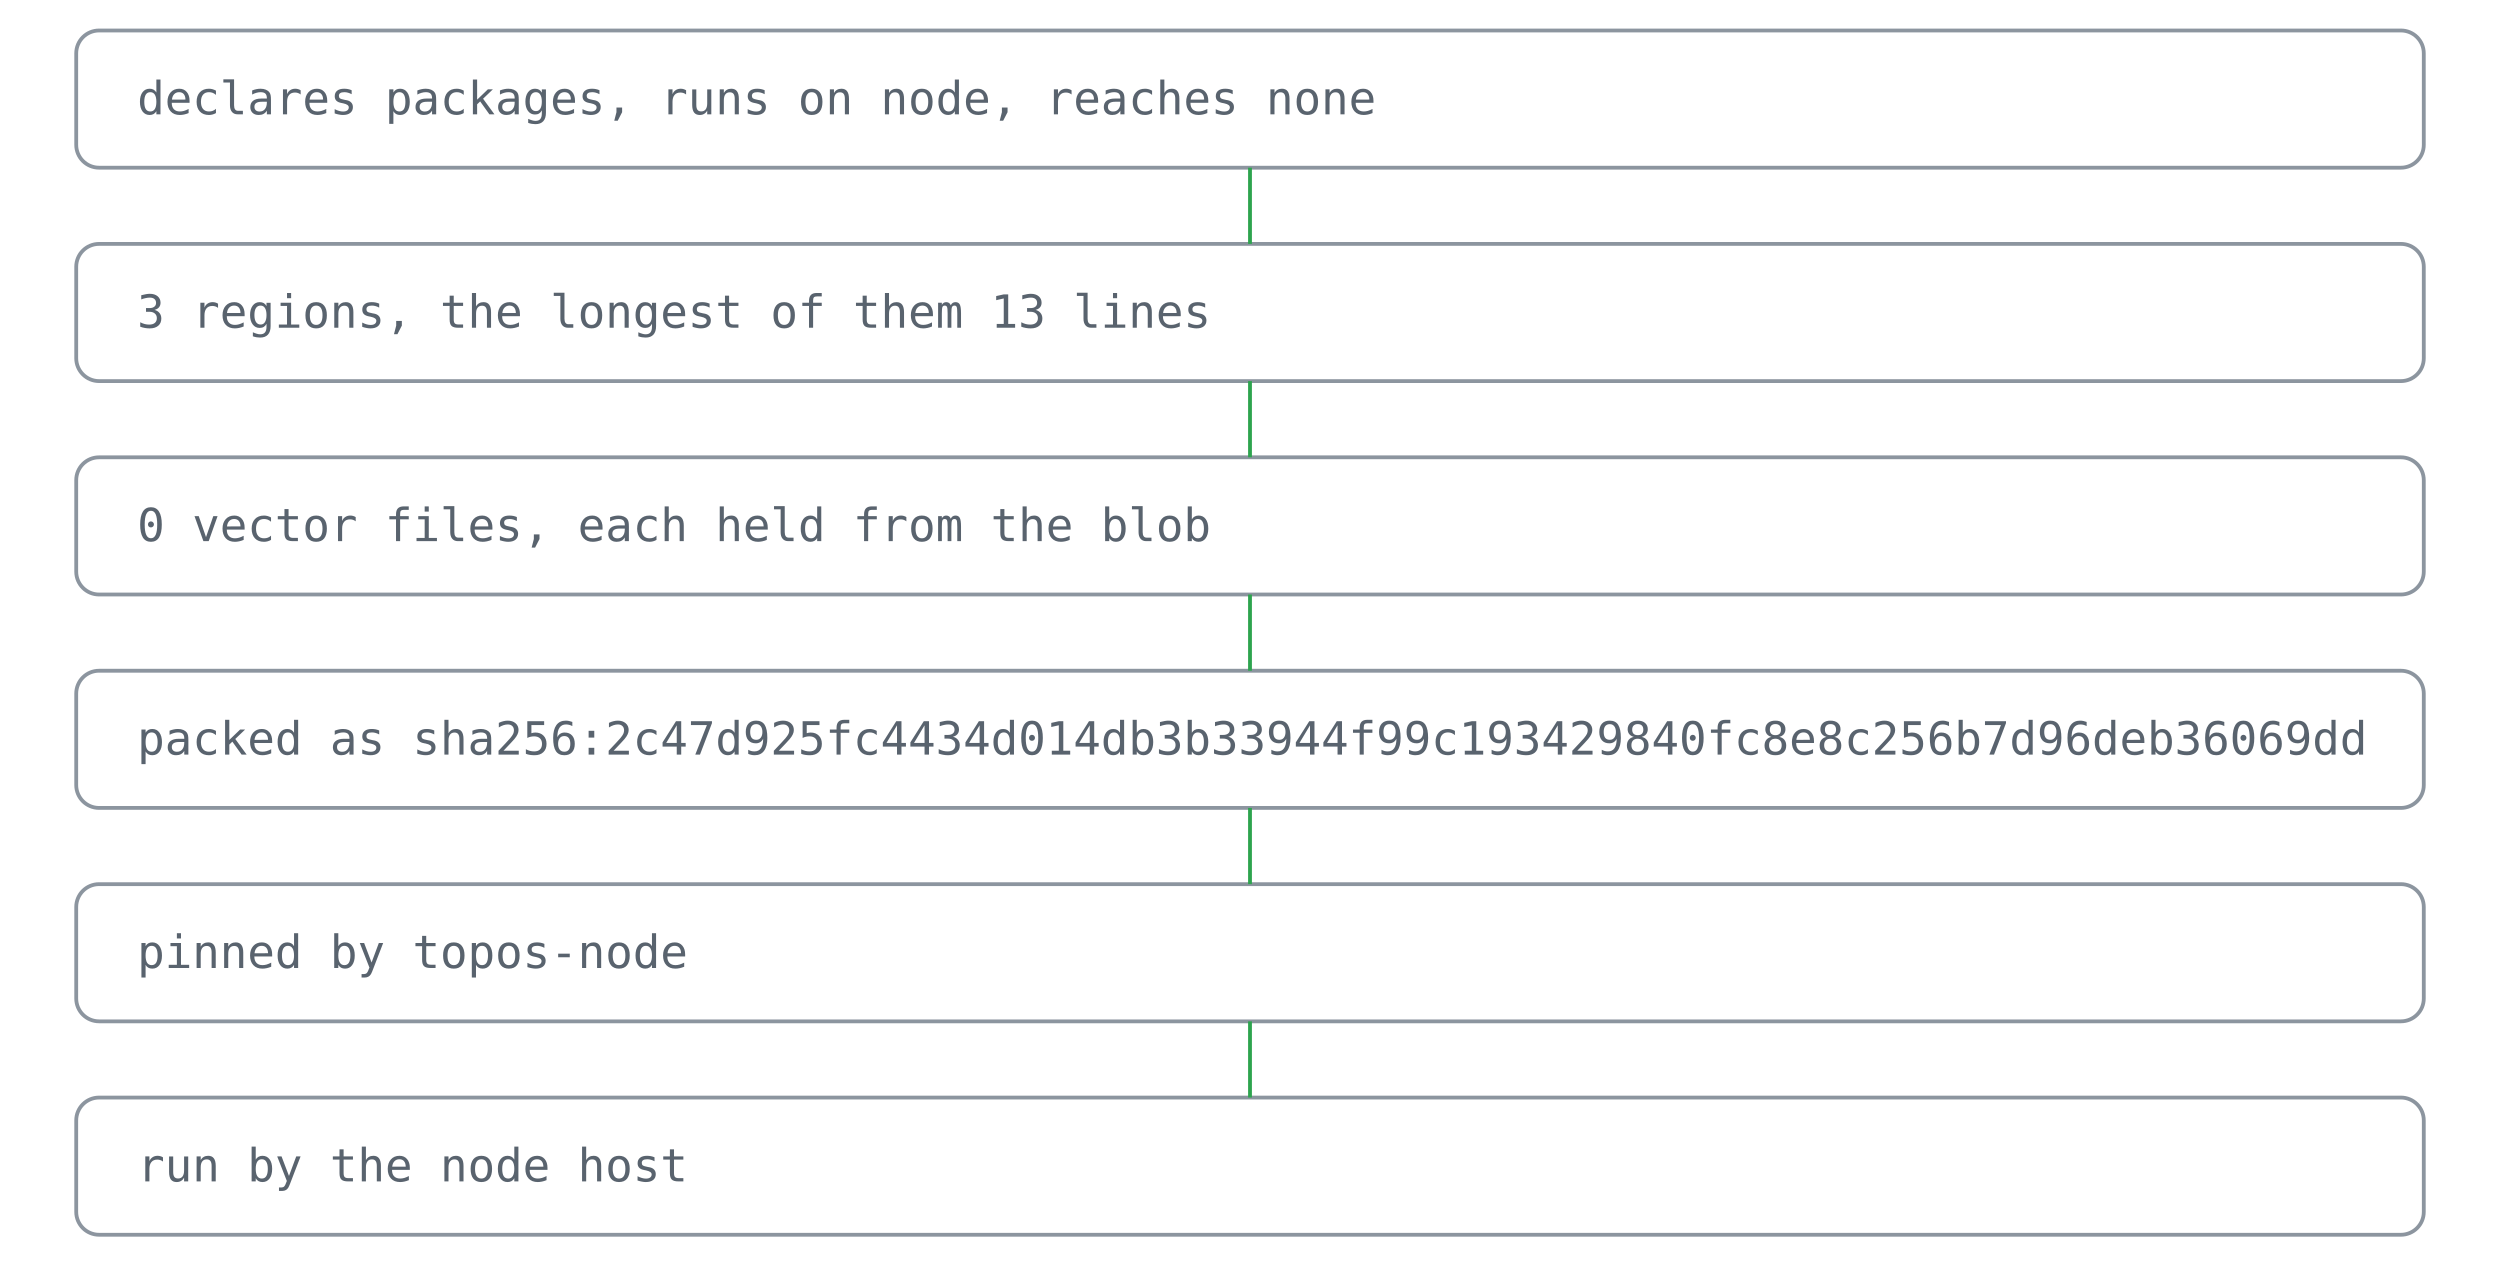
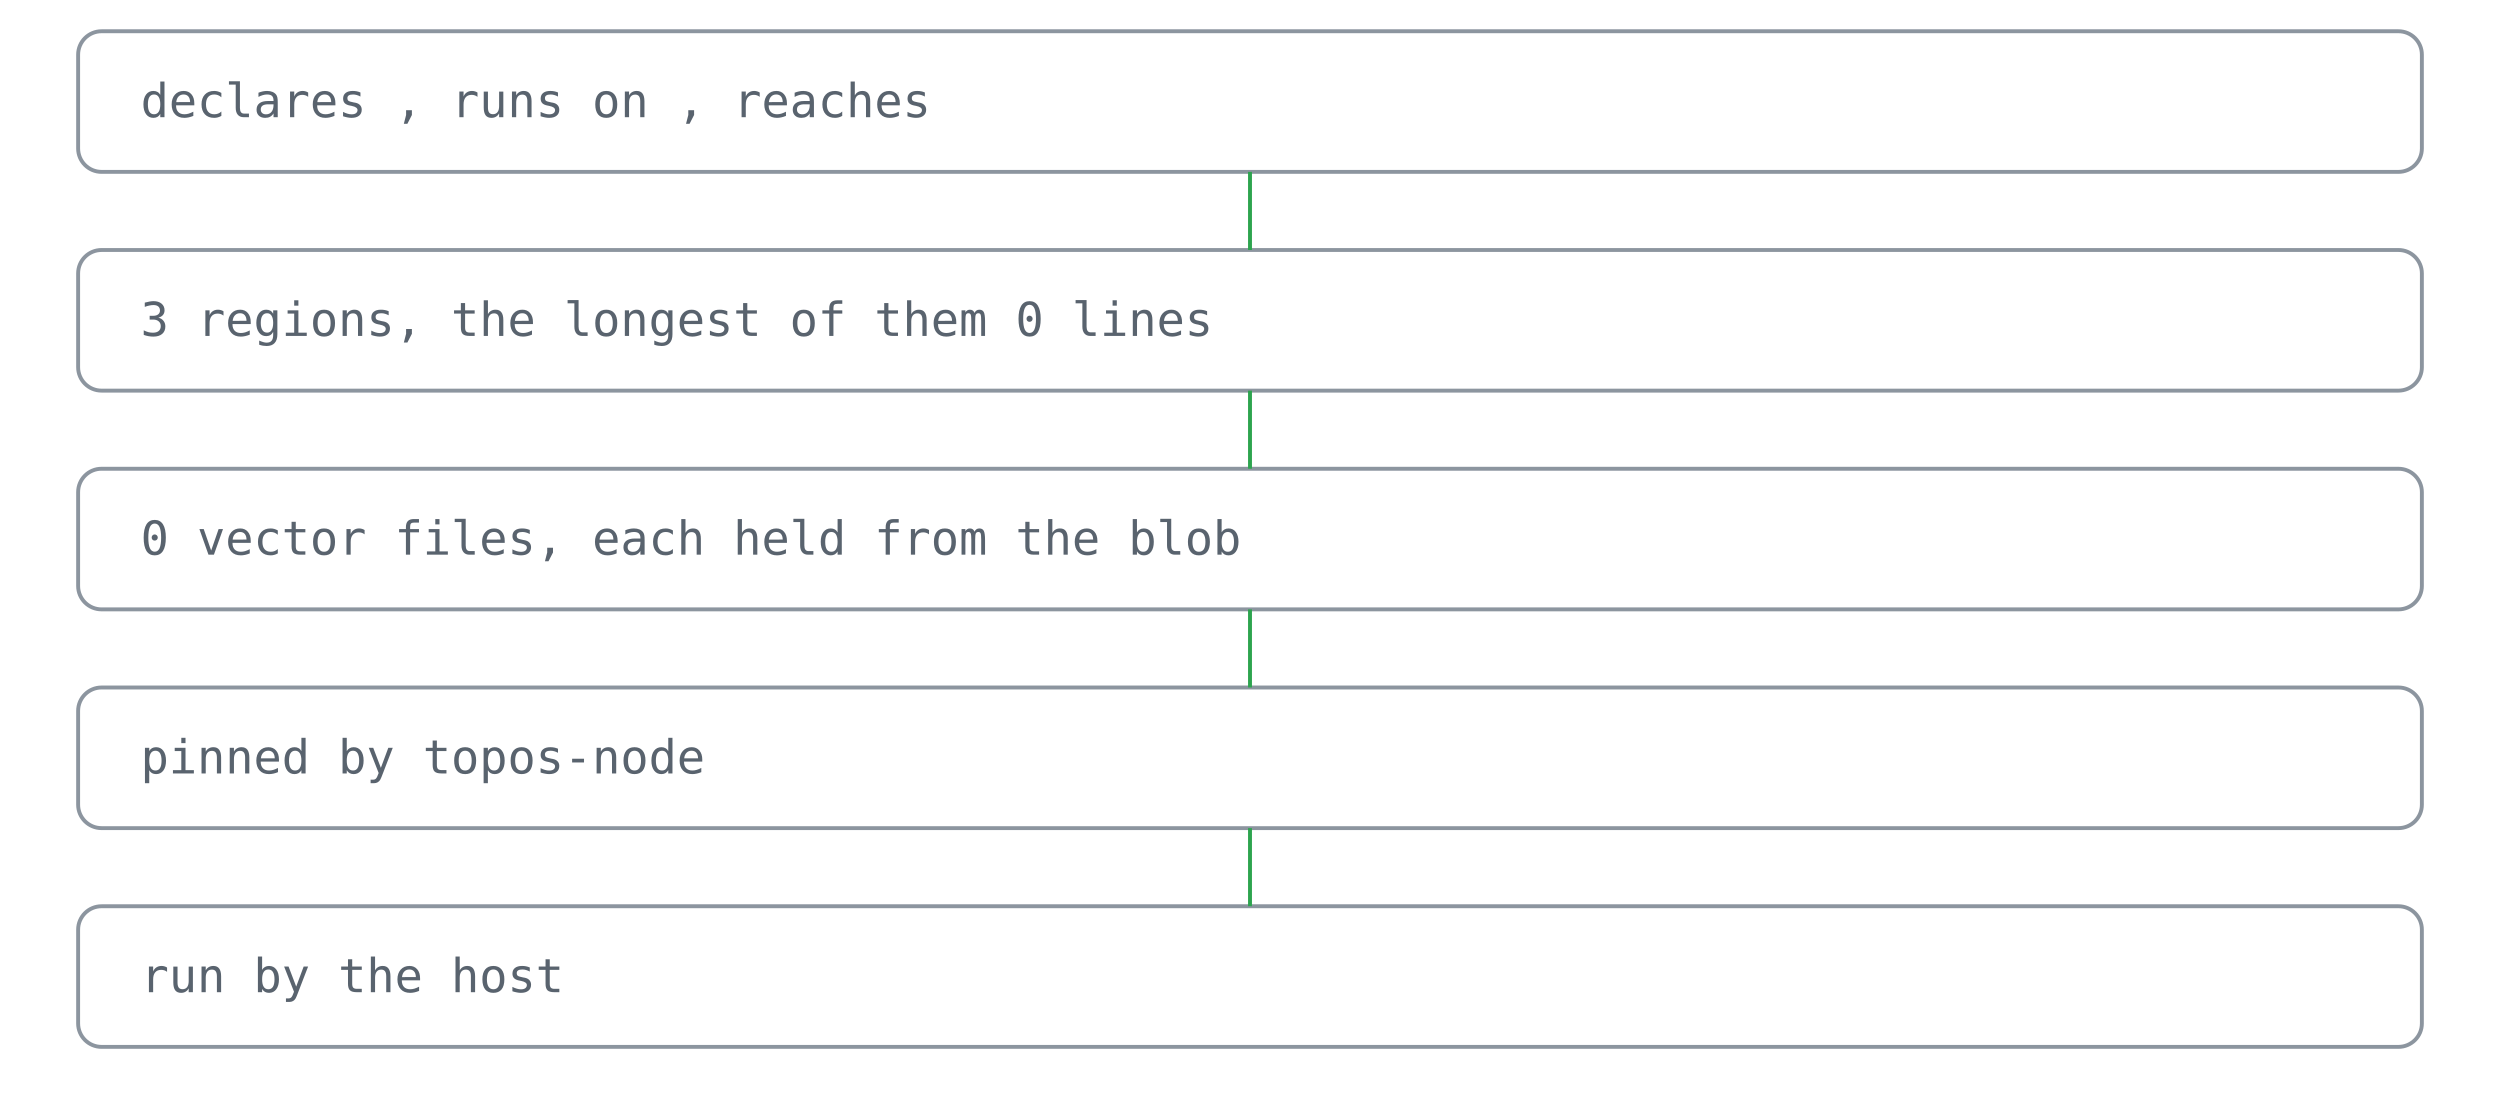
- <svg xmlns="http://www.w3.org/2000/svg" viewBox="0 0 656 336" width="656" height="336" role="img" aria-label="declares packages, runs on node, reaches none, 3 regions, the longest of them 13 lines, 0 vector files, each held from the blob, packed as sha256:2c47d925fc4434d014db3b33944f99c193429840fc8e8c256b7d96deb36069dd, pinned by topos-node and run by the node host">
+ <svg xmlns="http://www.w3.org/2000/svg" viewBox="0 0 640 280" width="640" height="280" role="img" aria-label="declares , runs on , reaches, 3 regions, the longest of them 0 lines, 0 vector files, each held from the blob, pinned by topos-node and run by the host">
  <style>
text{font:12px ui-monospace,SFMono-Regular,Menlo,monospace;fill:#59636e}rect{fill:none;stroke:#8c959f}line{stroke:#2da44e}
@media (prefers-color-scheme:dark){text{fill:#9198a1}}
</style>
-   <rect x="20" y="8" width="616" height="36" rx="6" />
-   <text x="36" y="30">declares packages, runs on node, reaches none</text>
-   <rect x="20" y="64" width="616" height="36" rx="6" />
-   <text x="36" y="86">3 regions, the longest of them 13 lines</text>
-   <line x1="328" y1="44" x2="328" y2="64" />
-   <rect x="20" y="120" width="616" height="36" rx="6" />
+   <rect x="20" y="8" width="600" height="36" rx="6" />
+   <text x="36" y="30">declares , runs on , reaches</text>
+   <rect x="20" y="64" width="600" height="36" rx="6" />
+   <text x="36" y="86">3 regions, the longest of them 0 lines</text>
+   <line x1="320" y1="44" x2="320" y2="64" />
+   <rect x="20" y="120" width="600" height="36" rx="6" />
  <text x="36" y="142">0 vector files, each held from the blob</text>
-   <line x1="328" y1="100" x2="328" y2="120" />
-   <rect x="20" y="176" width="616" height="36" rx="6" />
-   <text x="36" y="198">packed as sha256:2c47d925fc4434d014db3b33944f99c193429840fc8e8c256b7d96deb36069dd</text>
-   <line x1="328" y1="156" x2="328" y2="176" />
-   <rect x="20" y="232" width="616" height="36" rx="6" />
-   <text x="36" y="254">pinned by topos-node</text>
-   <line x1="328" y1="212" x2="328" y2="232" />
-   <rect x="20" y="288" width="616" height="36" rx="6" />
-   <text x="36" y="310">run by the node host</text>
-   <line x1="328" y1="268" x2="328" y2="288" />
+   <line x1="320" y1="100" x2="320" y2="120" />
+   <rect x="20" y="176" width="600" height="36" rx="6" />
+   <text x="36" y="198">pinned by topos-node</text>
+   <line x1="320" y1="156" x2="320" y2="176" />
+   <rect x="20" y="232" width="600" height="36" rx="6" />
+   <text x="36" y="254">run by the host</text>
+   <line x1="320" y1="212" x2="320" y2="232" />
</svg>
